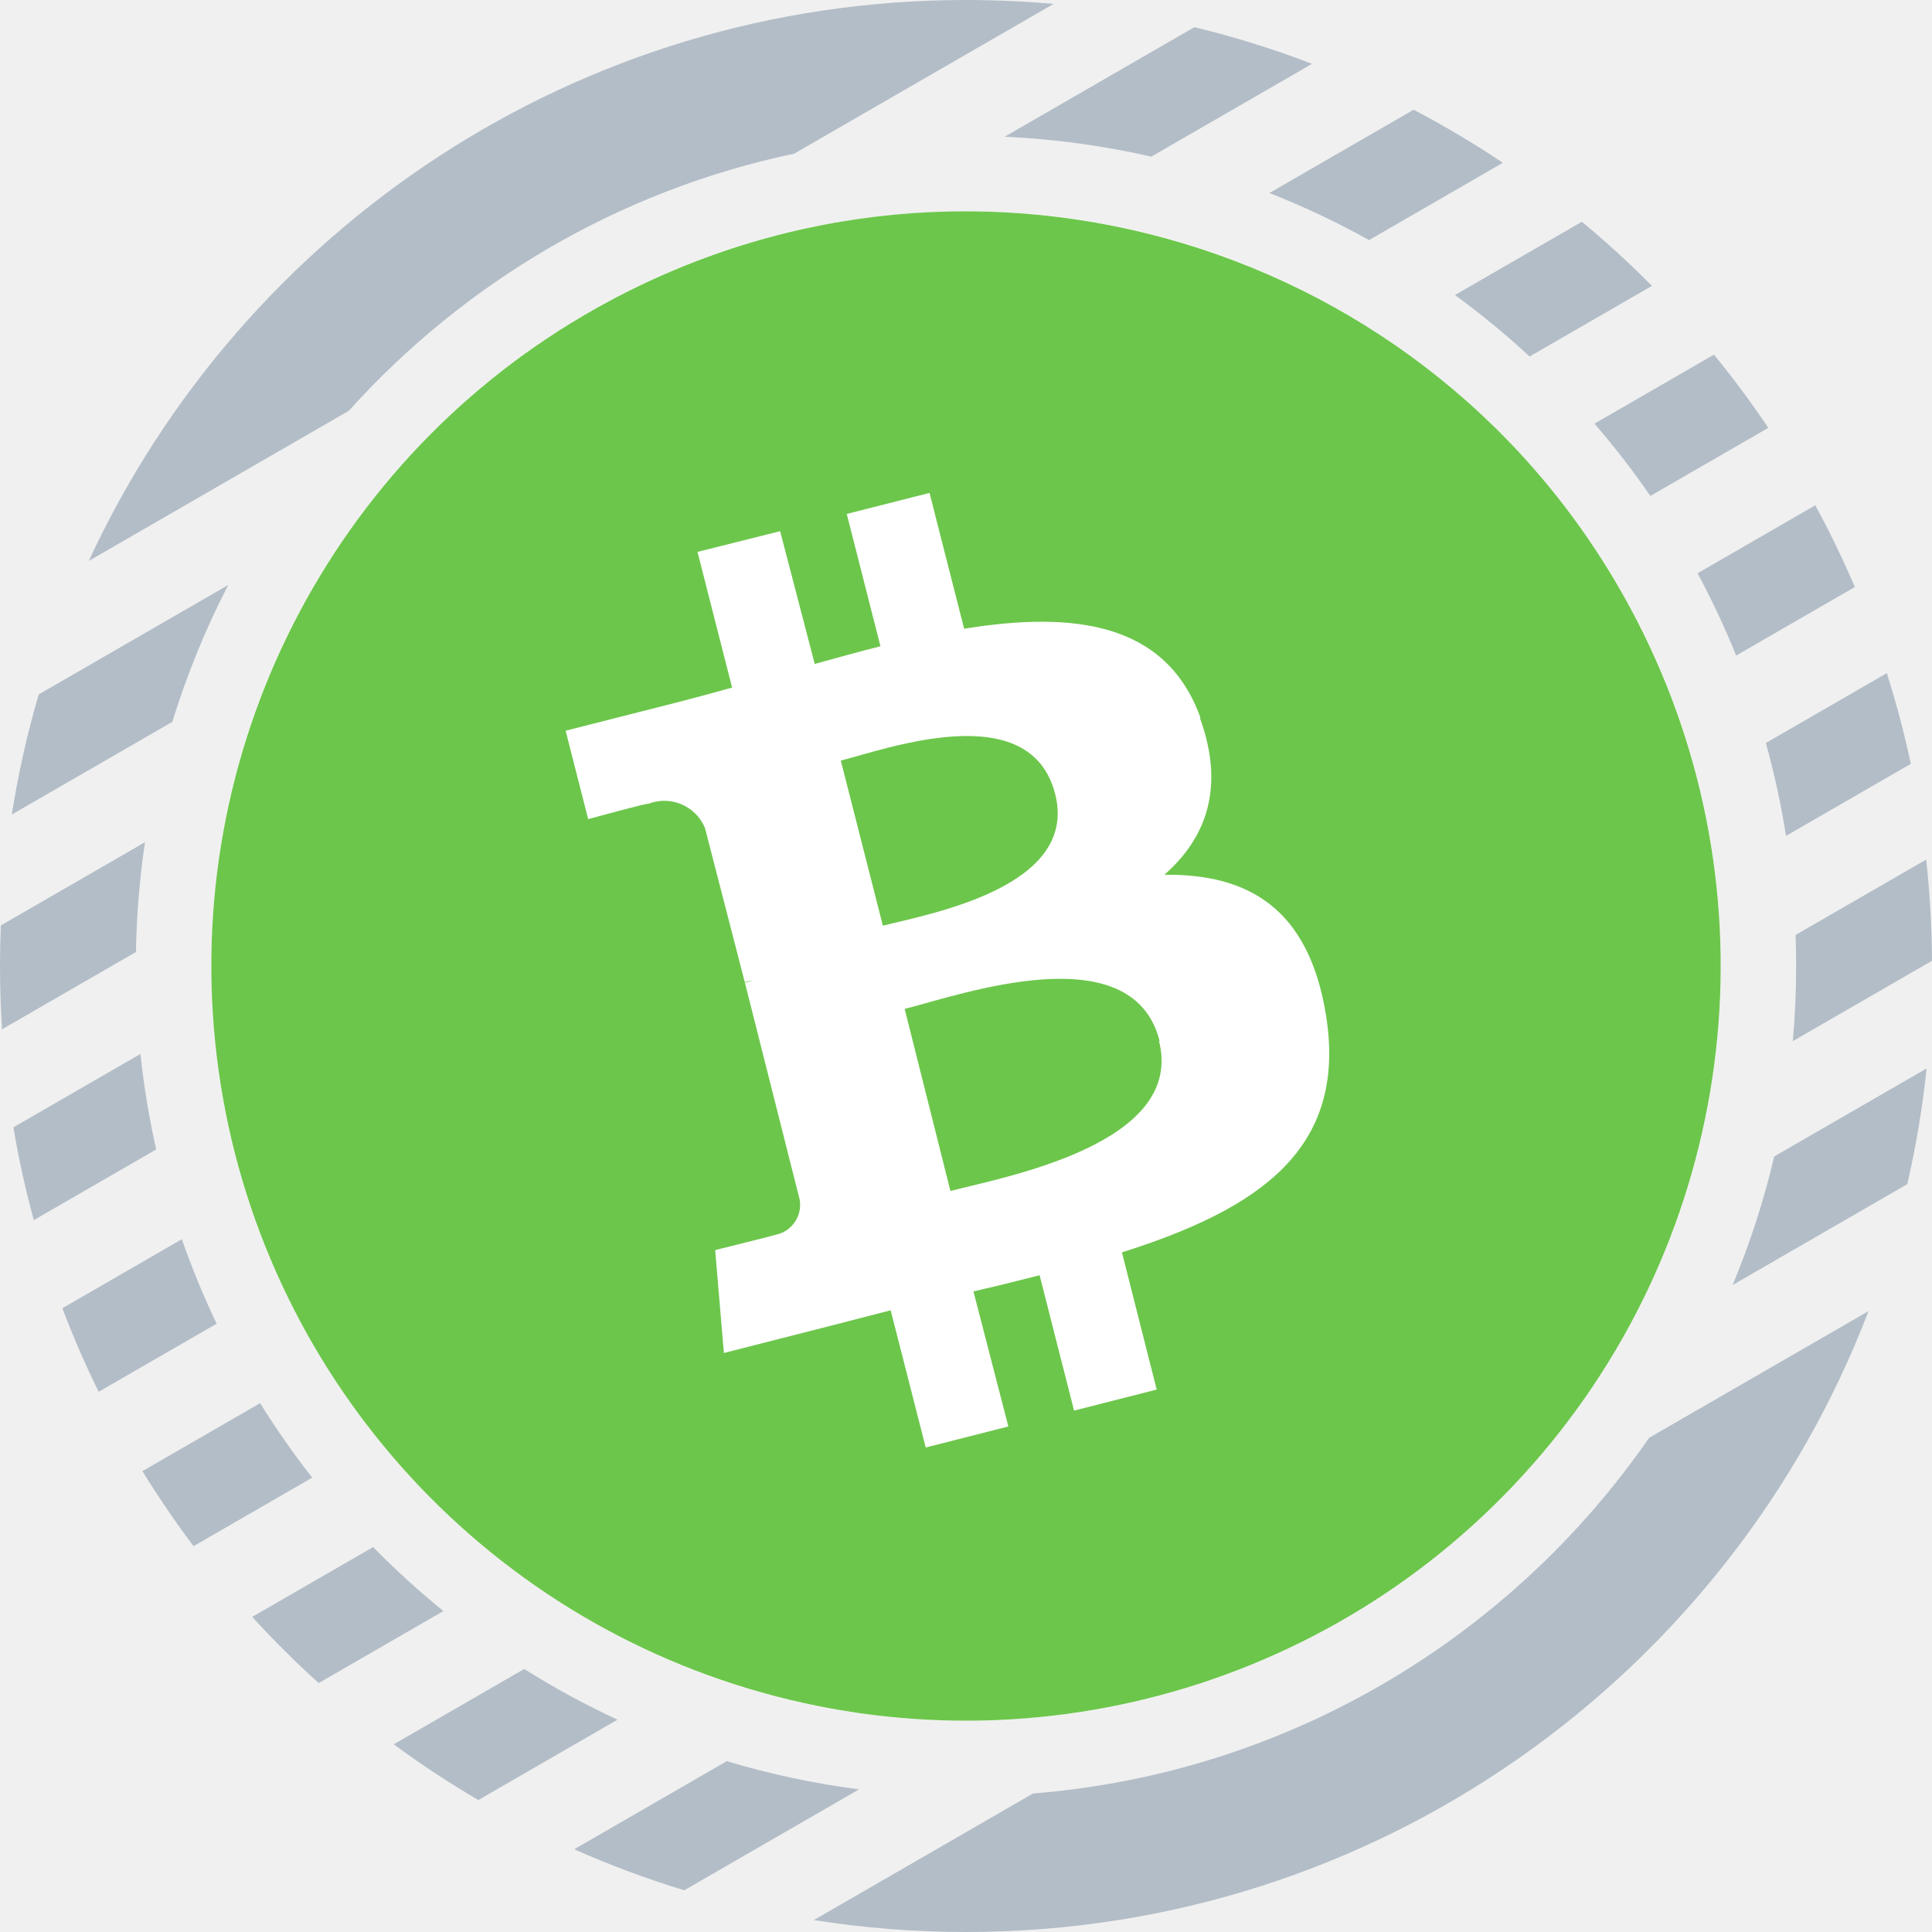
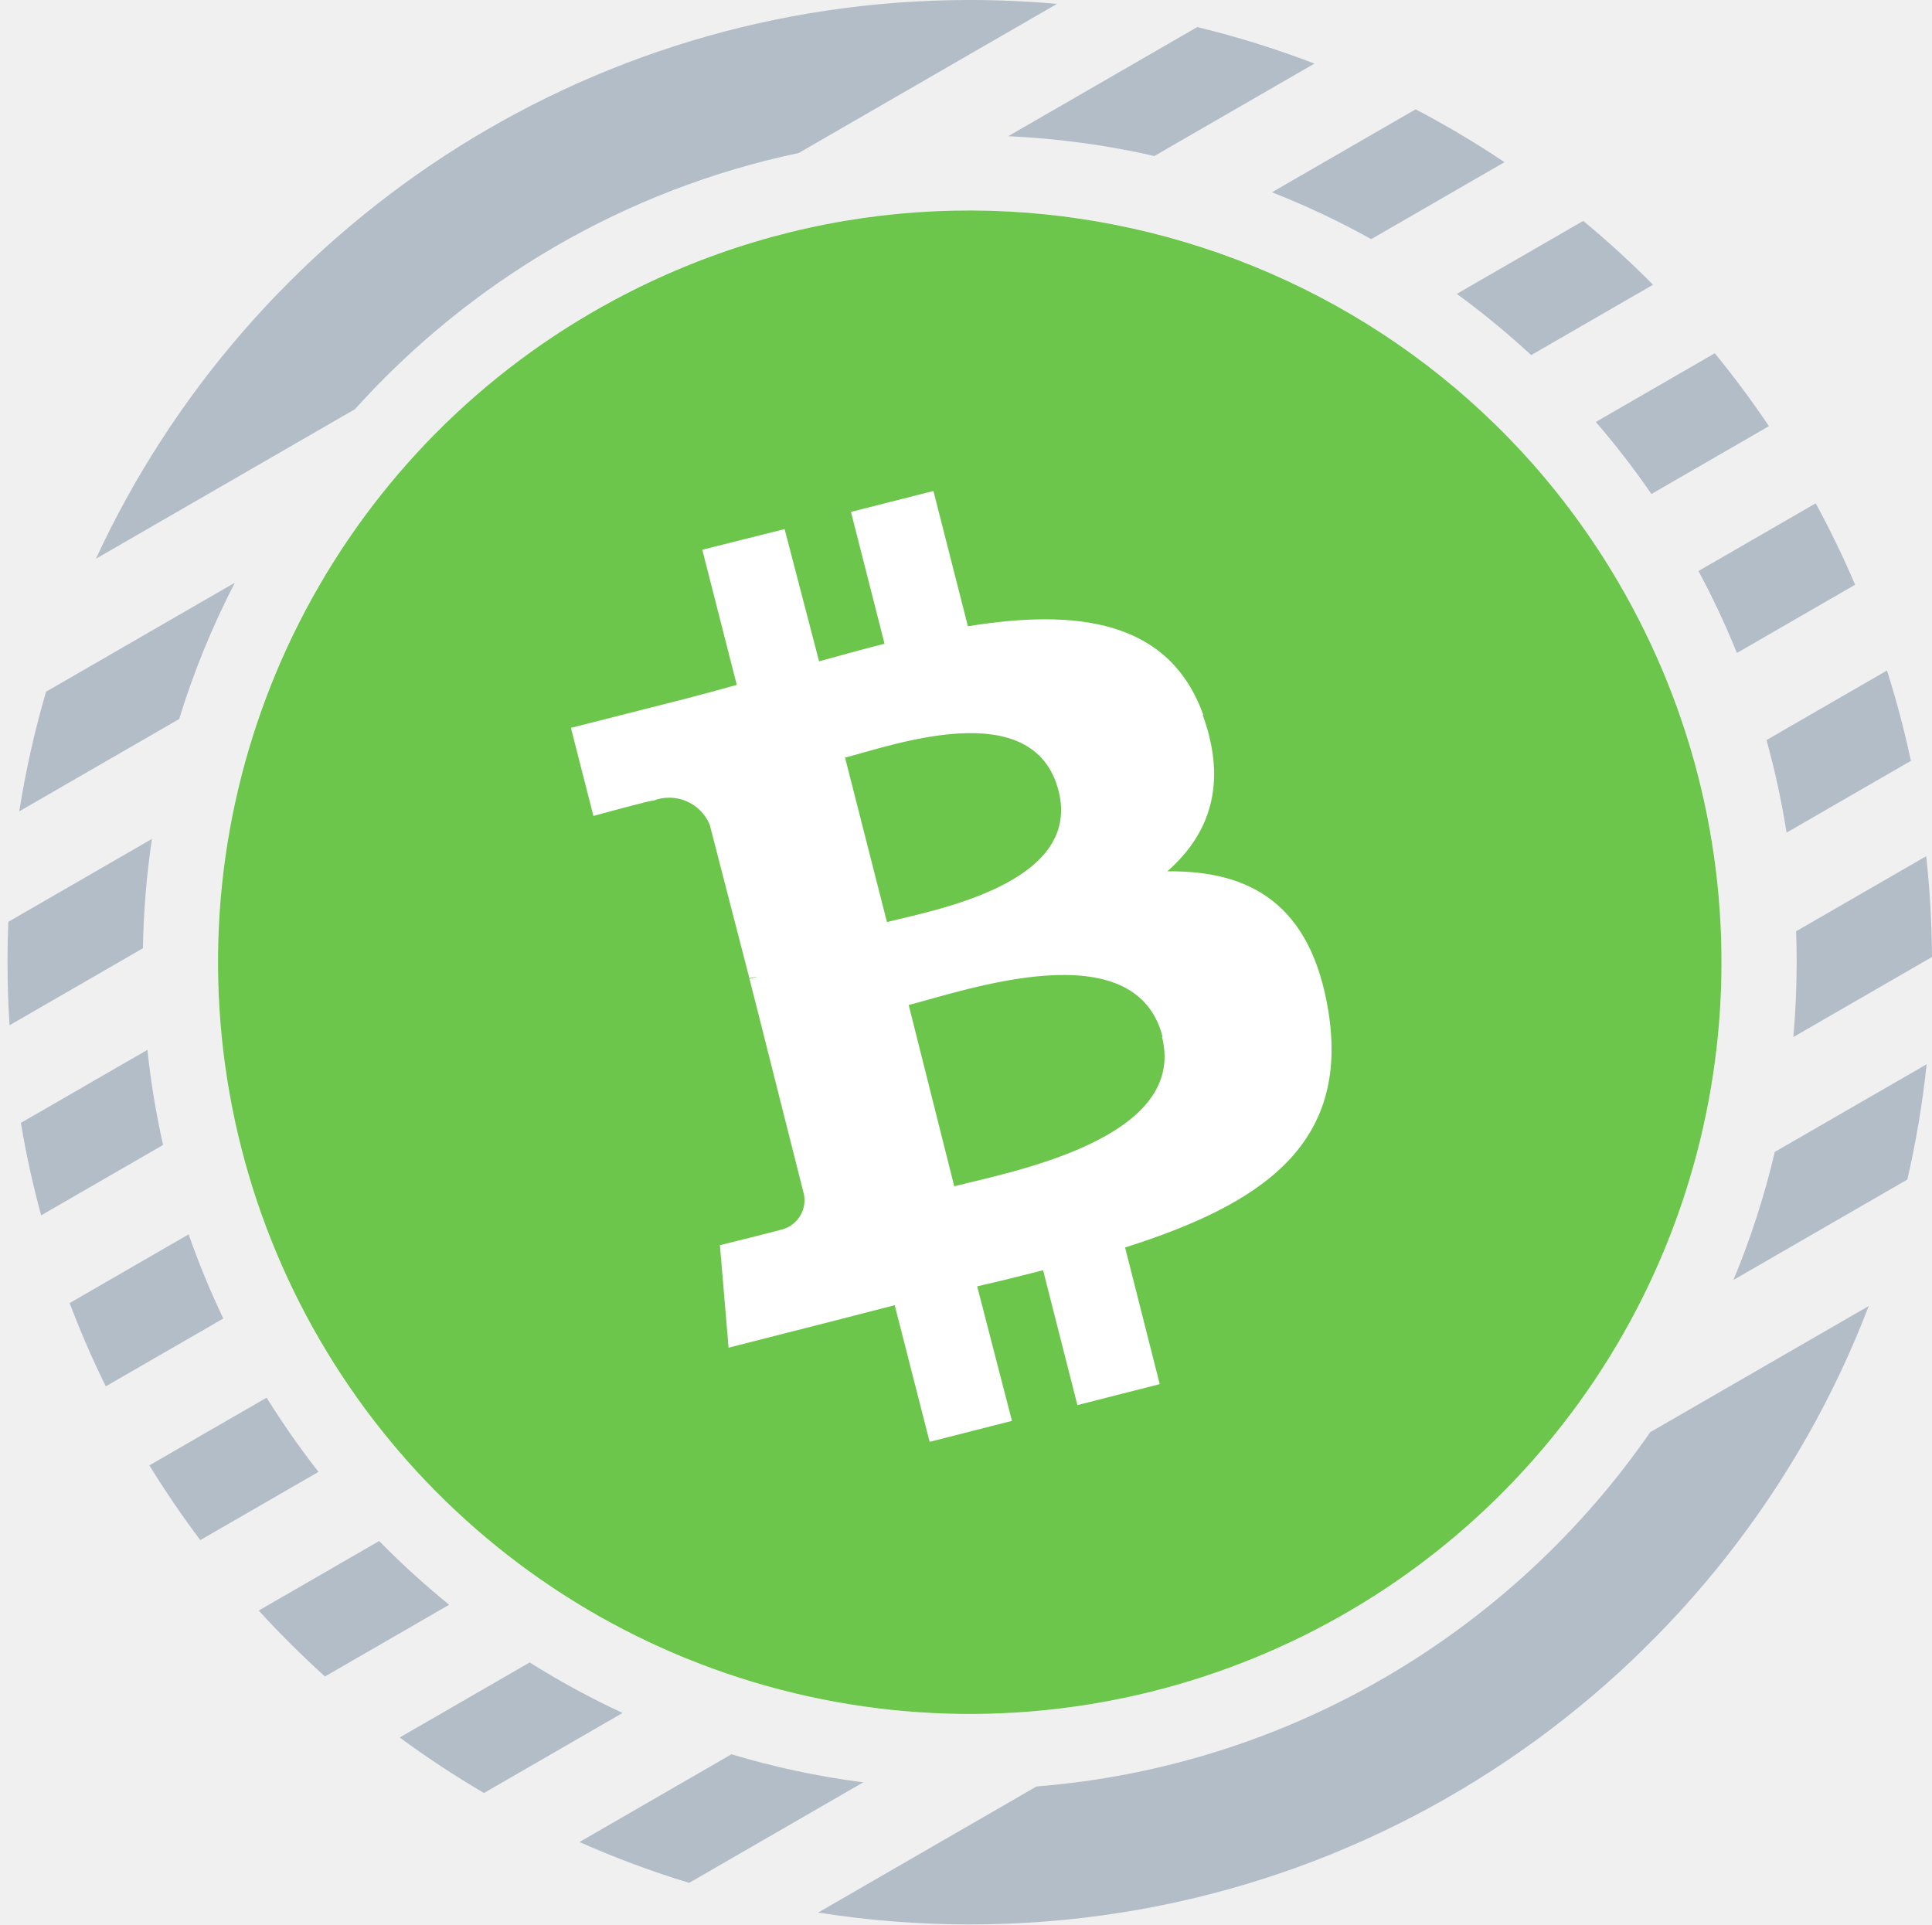
- <svg xmlns="http://www.w3.org/2000/svg" width="256" height="256" viewBox="0 0 256 256" fill="none">
-   <path fill-rule="evenodd" clip-rule="evenodd" d="M18.872 194.93C20.977 198.355 23.239 201.674 25.647 204.875L41.371 195.797C38.897 192.641 36.592 189.345 34.469 185.925L18.872 194.93ZM224.936 75.96C226.831 79.483 228.54 83.122 230.05 86.863L245.775 77.785C244.194 74.082 242.443 70.468 240.533 66.954L224.936 75.96ZM234.312 56.69L218.68 65.715C216.387 62.383 213.915 59.184 211.279 56.132L227.109 46.992C229.657 50.105 232.062 53.342 234.312 56.69ZM28.706 175.396L13.074 184.421C11.303 180.821 9.696 177.124 8.263 173.343L24.096 164.202C25.431 168.034 26.972 171.77 28.706 175.396ZM1.565 107.928C2.419 102.503 3.614 97.191 5.128 92.014L30.245 77.513C27.261 83.279 24.772 89.343 22.835 95.648L1.565 107.928ZM46.218 54.435C61.514 37.441 82.03 25.24 105.242 20.357L139.603 0.519C135.781 0.175 131.911 0 128 0C76.474 0 32.059 30.445 11.763 74.327L46.218 54.435ZM152.558 20.752C146.268 19.317 139.772 18.422 133.122 18.117L158.267 3.599C163.6 4.893 168.803 6.52 173.852 8.458L152.558 20.752ZM107.832 254.42C114.402 255.46 121.138 256 128 256C182.58 256 229.181 221.839 247.589 173.732L218.522 190.513C200.253 216.918 170.729 234.941 136.885 237.646L107.832 254.42ZM229.585 170.269L252.721 156.912C253.877 151.905 254.739 146.786 255.289 141.574L235.092 153.234C233.713 159.108 231.864 164.8 229.585 170.269ZM113.837 237.097L90.671 250.471C85.674 248.95 80.805 247.131 76.088 245.035L96.302 233.364C101.969 235.067 107.827 236.324 113.837 237.097ZM4.475 161.673C3.381 157.649 2.478 153.546 1.777 149.375L18.61 139.656C19.063 143.952 19.762 148.174 20.695 152.309L4.475 161.673ZM202.683 47.238C199.548 44.338 196.245 41.618 192.788 39.094L209.607 29.384C212.841 32.063 215.941 34.898 218.895 37.878L202.683 47.238ZM181.404 31.811L199.137 21.572C195.335 19.026 191.389 16.677 187.313 14.542L168.2 25.577C172.758 27.367 177.167 29.453 181.404 31.811ZM0.27 136.388L18.015 126.143C18.097 121.207 18.504 116.351 19.215 111.594L0.111 122.624C0.037 124.407 0 126.199 0 128C0 130.818 0.091 133.615 0.27 136.388ZM52.17 231.131C55.768 233.781 59.51 236.247 63.381 238.515L81.823 227.868C77.547 225.887 73.42 223.64 69.462 221.148L52.17 231.131ZM237.924 123.886C237.975 125.251 238 126.623 238 128C238 131.356 237.85 134.676 237.556 137.955L255.998 127.308C255.974 122.777 255.715 118.302 255.232 113.894L237.924 123.886ZM253.193 101.214L236.657 110.761C235.998 106.574 235.103 102.464 233.985 98.448L250.012 89.195C251.26 93.122 252.324 97.132 253.193 101.214ZM58.754 213.474L42.23 223.014C39.153 220.235 36.212 217.308 33.417 214.246L49.439 204.995C52.379 207.994 55.489 210.826 58.754 213.474Z" fill="#B3BDC7" />
-   <circle cx="128" cy="128" r="100" fill="white" />
-   <path d="M139.814 105.206C142.966 117.568 123.168 121.083 116.986 122.659L111.411 100.782C117.593 99.207 136.522 92.299 139.814 105.206ZM153.572 137.929C157.047 151.524 133.37 155.907 125.936 157.806L119.875 133.688C127.289 131.809 150.037 123.729 153.653 137.929H153.572ZM159.067 95.106C154.521 82.441 142.218 80.967 127.754 83.31L123.168 65.312L112.199 68.099L116.663 85.633C113.795 86.36 110.865 87.168 107.956 87.976L103.371 70.382L92.421 73.129L97.007 91.107C94.643 91.773 92.32 92.4 90.058 92.985L74.947 96.823L77.937 108.539C77.937 108.539 86.017 106.317 85.876 106.519C88.838 105.35 92.19 106.77 93.411 109.711L98.684 130.132C99.069 130.034 99.461 129.959 99.855 129.91L98.704 130.213L105.956 158.937C106.35 161.122 104.906 163.214 102.724 163.623C102.906 163.623 94.765 165.643 94.765 165.643L95.916 179.278L110.179 175.642L118.017 173.622L122.663 191.802L133.613 189.014L128.986 171.117C131.916 170.451 134.845 169.724 137.754 168.976L142.319 186.913L153.269 184.126L148.663 165.946C166.844 160.189 178.521 152.271 175.713 134.576C173.43 120.315 165.349 115.77 154.279 115.912C159.814 111.064 162.36 104.358 158.986 95.106H159.067ZM216.036 80.583C235.225 116.196 231.062 159.862 205.489 191.209C179.916 222.556 137.973 235.407 99.227 223.767C60.481 212.127 32.566 178.289 28.507 138.04C24.447 97.791 45.042 59.062 80.684 39.921C129.294 13.815 189.865 32.012 216.036 80.583Z" fill="#6CC64B" />
+ <svg xmlns="http://www.w3.org/2000/svg" width="257" height="256" viewBox="0 0 257 256" fill="none">
+   <path fill-rule="evenodd" clip-rule="evenodd" d="M19.87 194.93C21.975 198.355 24.237 201.674 26.645 204.875L42.369 195.797C39.895 192.641 37.59 189.345 35.467 185.925L19.87 194.93ZM225.934 75.96C227.829 79.483 229.538 83.122 231.048 86.863L246.773 77.785C245.192 74.082 243.441 70.468 241.531 66.954L225.934 75.96ZM235.31 56.69L219.678 65.715C217.385 62.383 214.913 59.184 212.277 56.132L228.107 46.992C230.655 50.105 233.06 53.342 235.31 56.69ZM29.704 175.396L14.072 184.421C12.301 180.821 10.694 177.124 9.261 173.343L25.094 164.202C26.429 168.034 27.97 171.77 29.704 175.396ZM2.563 107.928C3.417 102.503 4.612 97.191 6.126 92.014L31.243 77.513C28.259 83.279 25.77 89.343 23.833 95.648L2.563 107.928ZM47.216 54.435C62.512 37.441 83.028 25.24 106.24 20.357L140.601 0.519C136.779 0.175 132.909 0 128.998 0C77.472 0 33.057 30.445 12.761 74.327L47.216 54.435ZM153.556 20.752C147.266 19.317 140.77 18.422 134.12 18.117L159.265 3.599C164.598 4.893 169.801 6.52 174.85 8.458L153.556 20.752ZM108.83 254.42C115.4 255.46 122.136 256 128.998 256C183.578 256 230.179 221.839 248.587 173.732L219.52 190.513C201.251 216.918 171.727 234.941 137.883 237.646L108.83 254.42ZM230.584 170.269L253.719 156.912C254.875 151.905 255.737 146.786 256.287 141.574L236.09 153.234C234.711 159.108 232.862 164.8 230.584 170.269ZM114.835 237.097L91.67 250.471C86.672 248.95 81.803 247.131 77.086 245.035L97.3 233.364C102.967 235.067 108.825 236.324 114.835 237.097ZM5.473 161.673C4.379 157.649 3.476 153.546 2.775 149.375L19.608 139.656C20.061 143.952 20.761 148.174 21.693 152.309L5.473 161.673ZM203.681 47.238C200.546 44.338 197.243 41.618 193.786 39.094L210.605 29.384C213.839 32.063 216.939 34.898 219.893 37.878L203.681 47.238ZM182.402 31.811L200.135 21.572C196.333 19.026 192.387 16.677 188.311 14.542L169.198 25.577C173.756 27.367 178.165 29.453 182.402 31.811ZM1.268 136.388L19.013 126.143C19.095 121.207 19.502 116.351 20.213 111.594L1.109 122.624C1.035 124.407 0.998 126.199 0.998 128C0.998 130.818 1.089 133.615 1.268 136.388ZM53.169 231.131C56.766 233.781 60.508 236.247 64.379 238.515L82.821 227.868C78.545 225.887 74.418 223.64 70.46 221.148L53.169 231.131ZM238.923 123.886C238.973 125.251 238.998 126.623 238.998 128C238.998 131.356 238.848 134.676 238.554 137.955L256.996 127.308C256.972 122.777 256.713 118.302 256.23 113.894L238.923 123.886ZM254.191 101.214L237.655 110.761C236.996 106.574 236.101 102.464 234.983 98.448L251.01 89.195C252.258 93.122 253.322 97.132 254.191 101.214ZM59.752 213.474L43.228 223.014C40.151 220.235 37.21 217.308 34.415 214.246L50.438 204.995C53.377 207.994 56.487 210.826 59.752 213.474Z" fill="#B3BDC7" />
+   <circle cx="128.998" cy="128" r="100" fill="white" />
+   <path d="M140.814 105.206C143.966 117.568 124.168 121.083 117.986 122.659L112.411 100.782C118.593 99.207 137.522 92.299 140.814 105.206ZM154.572 137.929C158.047 151.524 134.37 155.907 126.936 157.806L120.875 133.688C128.289 131.809 151.037 123.729 154.653 137.929H154.572ZM160.067 95.106C155.521 82.441 143.218 80.967 128.754 83.31L124.168 65.312L113.199 68.099L117.663 85.633C114.795 86.36 111.865 87.168 108.956 87.976L104.371 70.382L93.421 73.129L98.007 91.107C95.643 91.773 93.32 92.4 91.058 92.985L75.947 96.823L78.937 108.539C78.937 108.539 87.017 106.317 86.876 106.519C89.838 105.35 93.19 106.77 94.411 109.711L99.684 130.132C100.069 130.034 100.461 129.959 100.855 129.91L99.704 130.213L106.956 158.937C107.35 161.122 105.906 163.214 103.724 163.623C103.906 163.623 95.765 165.643 95.765 165.643L96.916 179.278L111.179 175.642L119.017 173.622L123.663 191.802L134.613 189.014L129.986 171.117C132.916 170.451 135.845 169.724 138.754 168.976L143.319 186.913L154.269 184.126L149.663 165.946C167.844 160.189 179.521 152.271 176.713 134.576C174.43 120.315 166.349 115.77 155.279 115.912C160.814 111.064 163.36 104.358 159.986 95.106H160.067ZM217.036 80.583C236.225 116.196 232.062 159.862 206.489 191.209C180.916 222.556 138.973 235.407 100.227 223.767C61.481 212.127 33.566 178.289 29.507 138.04C25.447 97.791 46.042 59.062 81.684 39.921C130.294 13.815 190.865 32.012 217.036 80.583Z" fill="#6CC64B" />
</svg>
